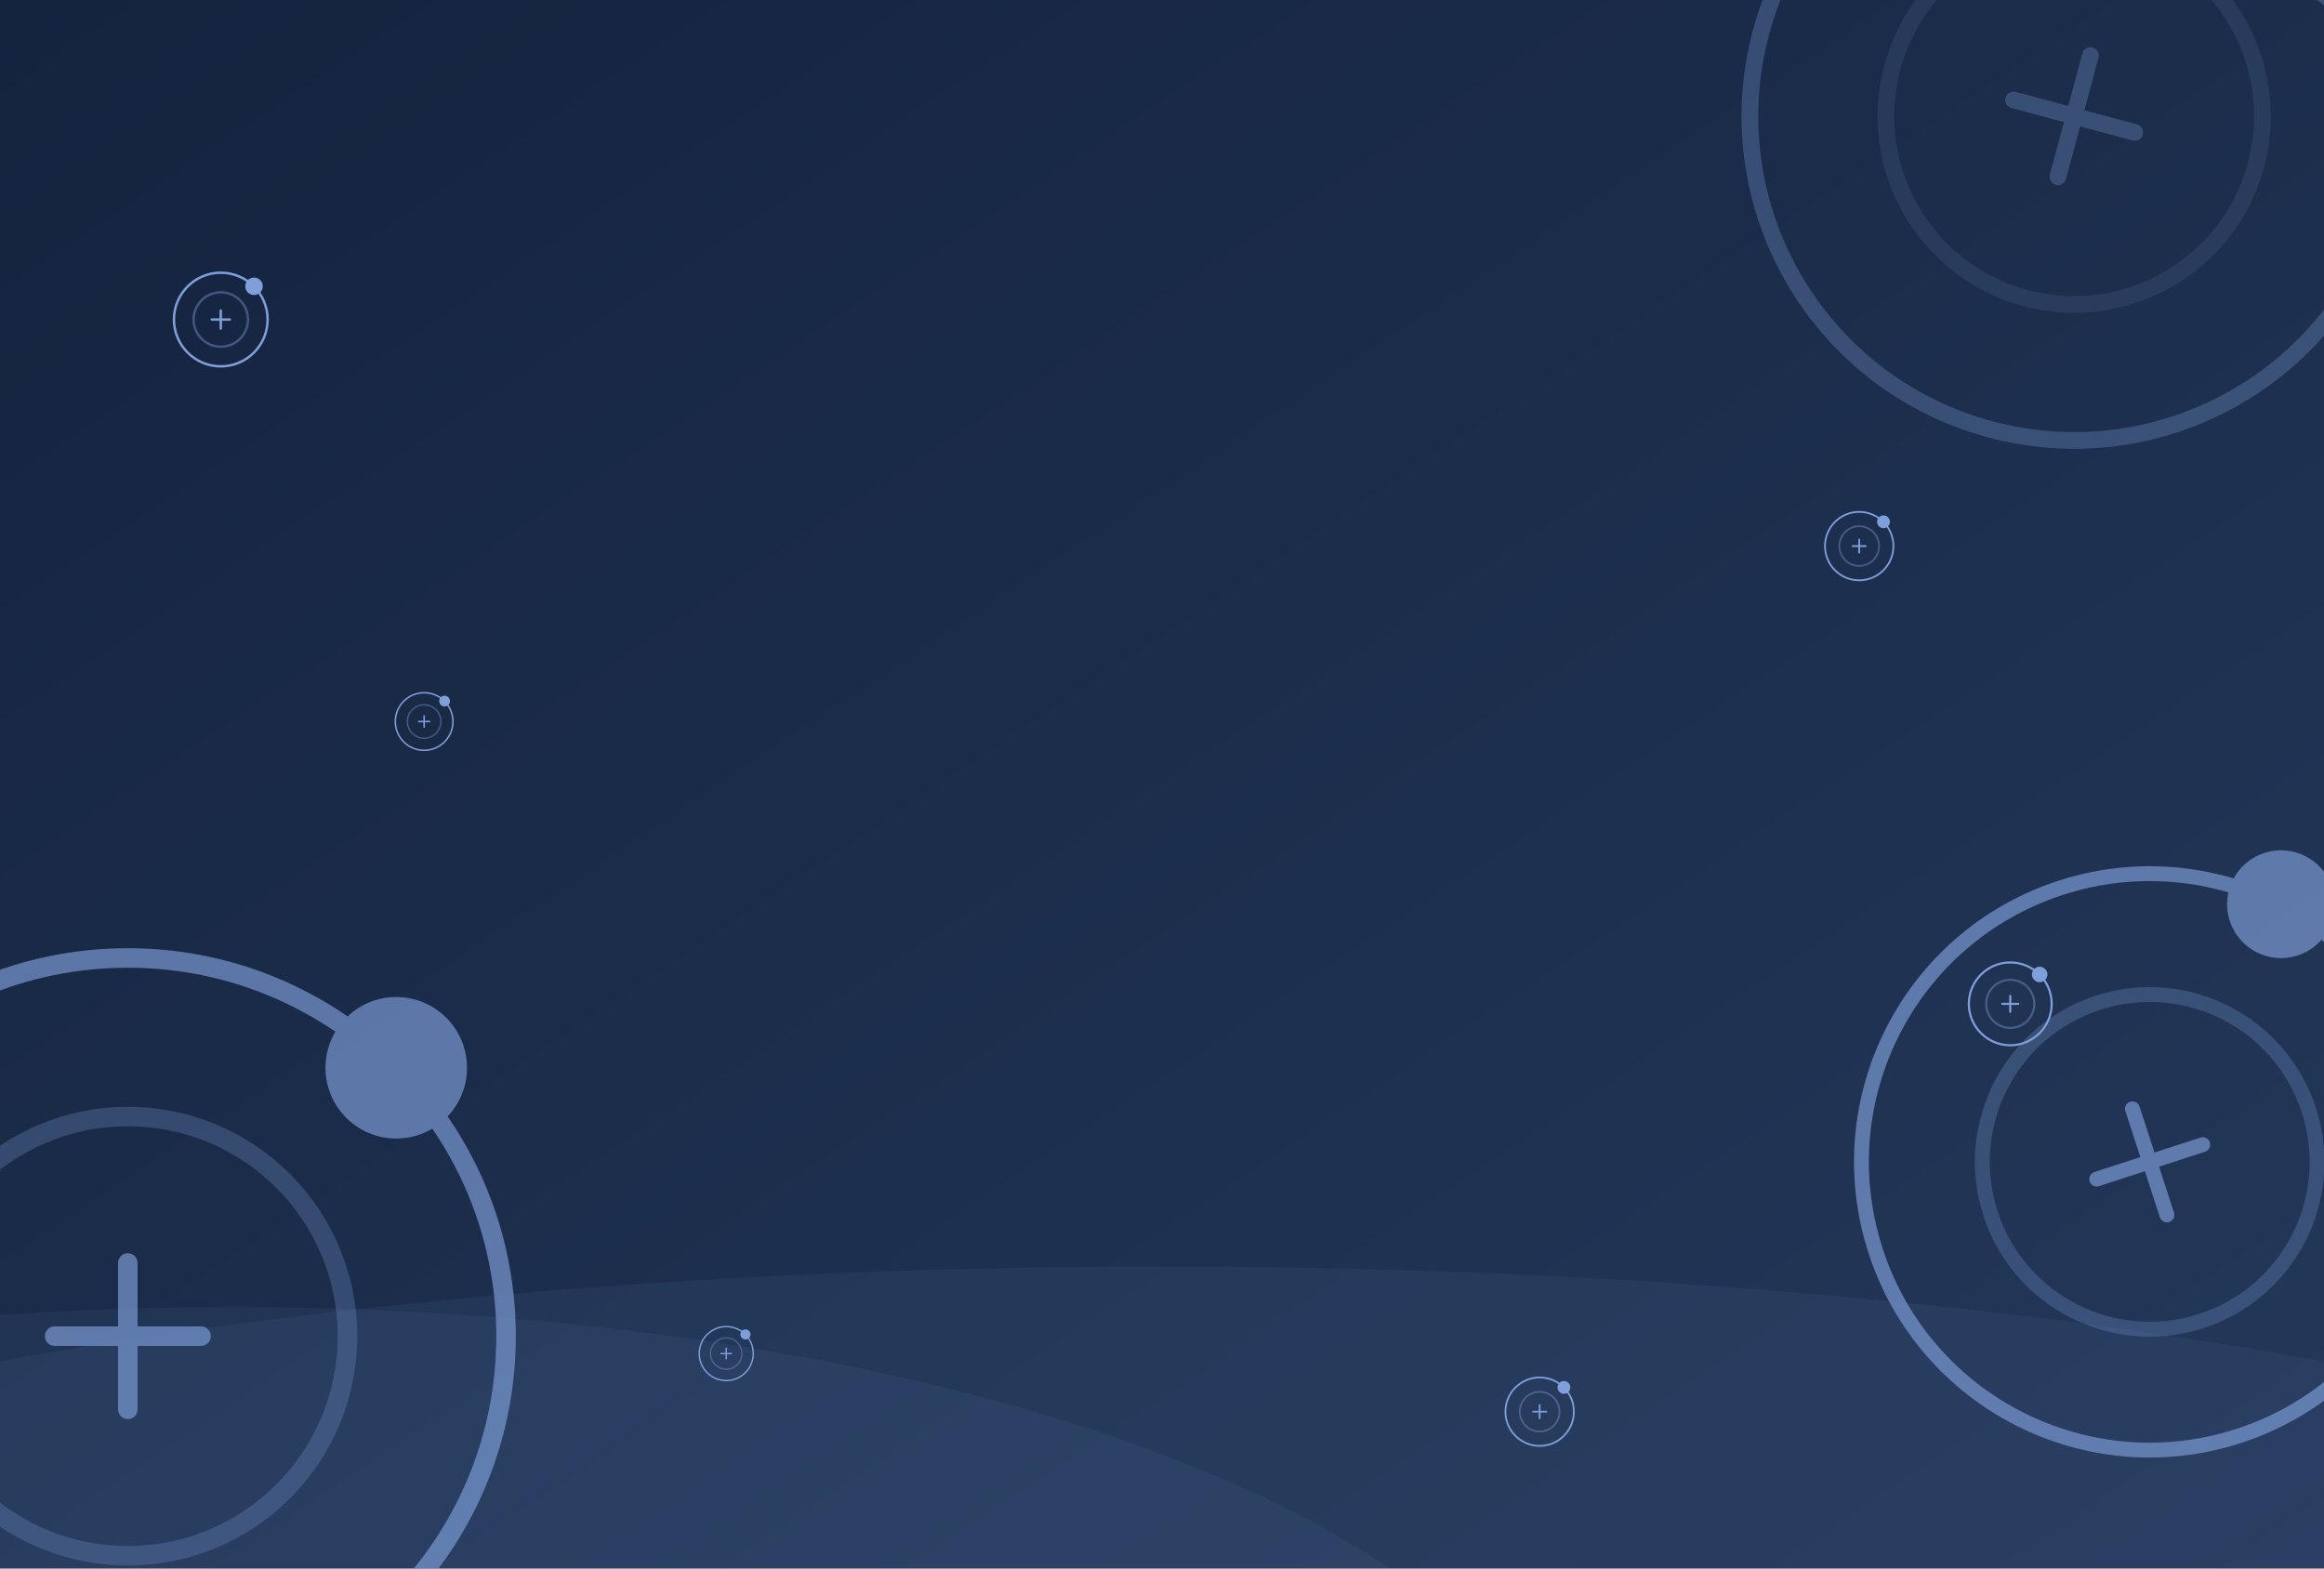
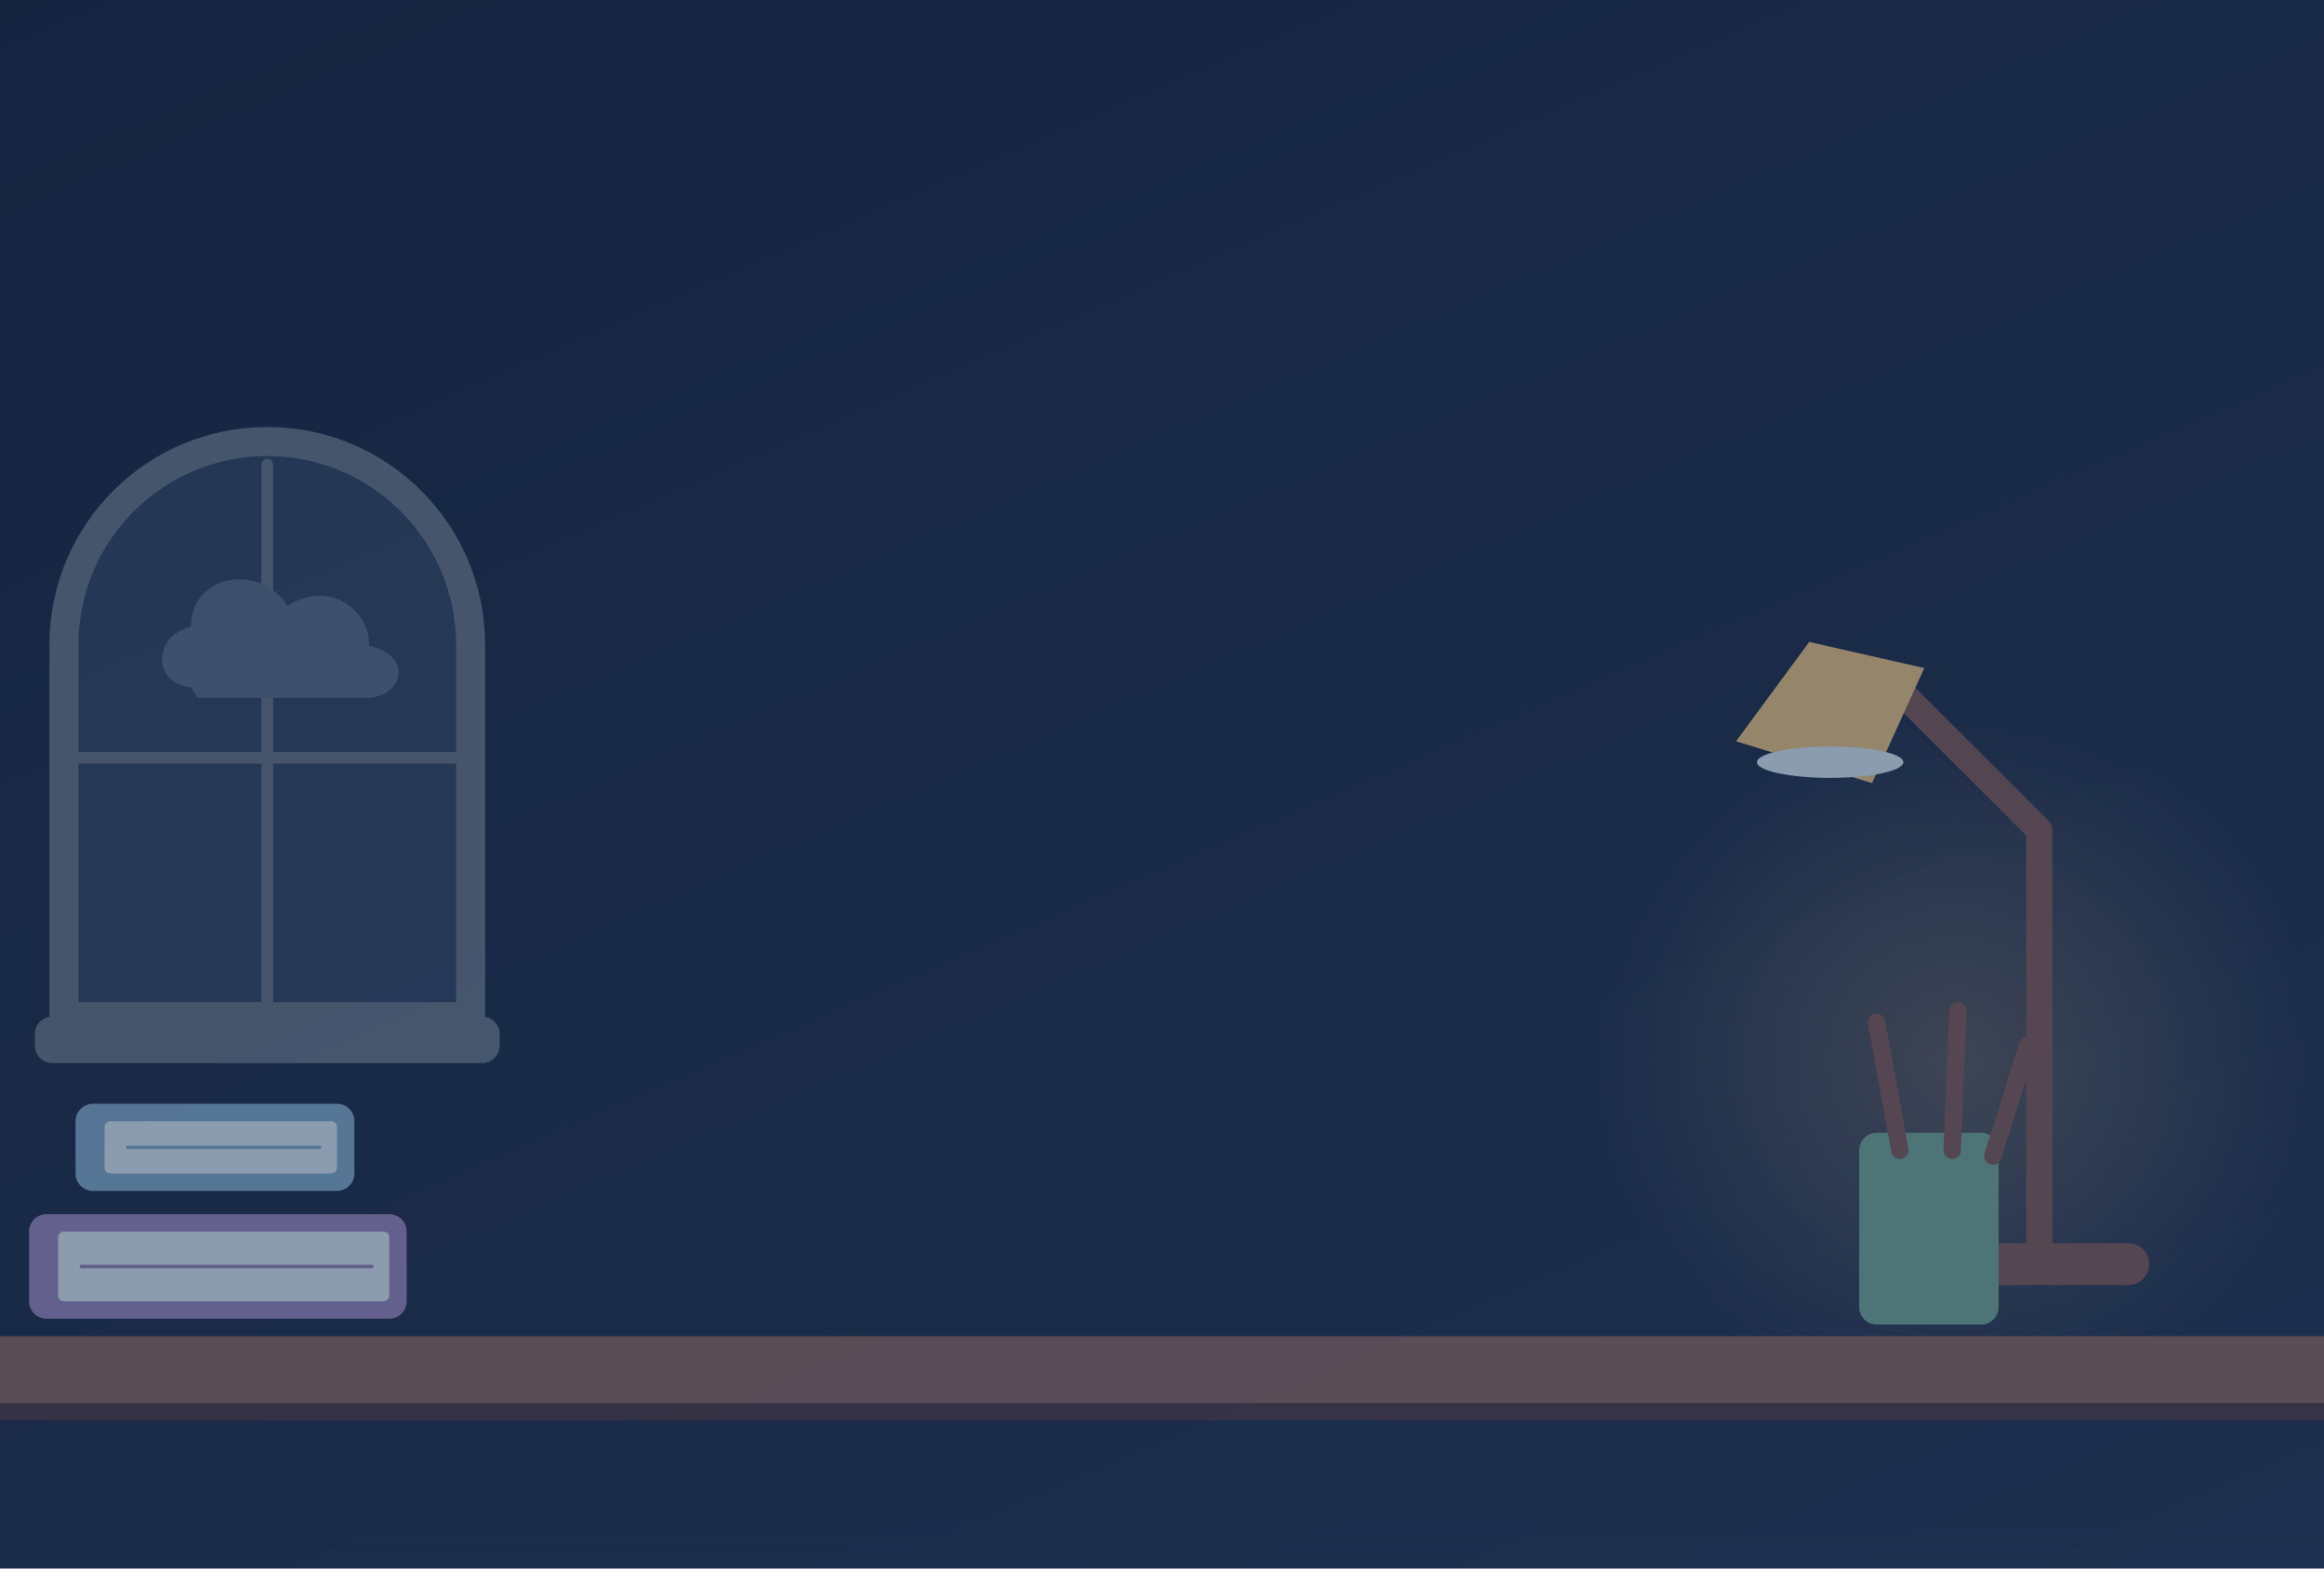
- <svg xmlns="http://www.w3.org/2000/svg" viewBox="0 0 400 270" preserveAspectRatio="xMidYMid slice" fill="none" stroke="currentColor" stroke-width="1.6" stroke-linecap="round" stroke-linejoin="round" color="rgb(127, 159, 218)">
+ <svg xmlns="http://www.w3.org/2000/svg" viewBox="0 70 400 270" preserveAspectRatio="xMidYMid slice" aria-hidden="true" color="">
  <defs>
-     <linearGradient id="scene-backdrop" x2="1" y2="1">
+     <linearGradient id="world-_r_n_-focused-n-base" x2=".2" y2="1">
      <stop stop-color="#14233e" />
      <stop offset="1" stop-color="#24385a" />
    </linearGradient>
+     <radialGradient id="world-_r_n_-focused-n-glow">
+       <stop stop-color="#e4bf85" stop-opacity="0.24" />
+       <stop offset="1" stop-color="#e4bf85" stop-opacity="0" />
+     </radialGradient>
+     <radialGradient id="world-_r_n_-focused-n-shadow">
+       <stop stop-color="#7f9fda" stop-opacity=".2" />
+       <stop offset="1" stop-color="#7f9fda" stop-opacity="0" />
+     </radialGradient>
+     <linearGradient id="world-_r_n_-focused-n-quiet" x2="0" y2="1">
+       <stop stop-color="#24385a" stop-opacity="0" />
+       <stop offset=".18" stop-color="#24385a" stop-opacity=".7" />
+       <stop offset=".7" stop-color="#24385a" stop-opacity=".82" />
+       <stop offset="1" stop-color="#24385a" stop-opacity="0" />
+     </linearGradient>
  </defs>
-   <rect width="400" height="270" fill="url(#scene-backdrop)" stroke="none" />
-   <defs>
-     <g id="world-_r_n_">
-       <circle r="31" />
-       <circle r="18" opacity=".4" />
-       <circle cx="22" cy="-22" r="5" fill="currentColor" />
-       <path d="M-6 0H6M0-6V6" />
+   <rect width="400" height="850" fill="url(#world-_r_n_-focused-n-base)" />
+   <g opacity="0.72">
+     <g transform="translate(11 146) rotate(0) scale(1)">
+       <path d="M0 99V35A35 35 0 0 1 70 35V99Z" fill="#2a3e5d" stroke="#57677c" stroke-width="5" />
+       <path d="M35 4V99M2 54.45H68" fill="none" stroke="#57677c" stroke-width="2" stroke-linecap="round" stroke-linejoin="round" />
+       <rect x="-5" y="99" width="80" height="8" rx="3" fill="#57677c" />
    </g>
-   </defs>
-   <ellipse cx="200" cy="298" rx="330" ry="80" fill="currentColor" opacity=".07" stroke="none" />
-   <ellipse cx="40" cy="315" rx="230" ry="90" fill="currentColor" opacity=".07" stroke="none" />
-   <g opacity="0.65">
-     <use href="#world-_r_n_" transform="translate(22 230) scale(2.1)" />
-     <use href="#world-_r_n_" transform="translate(370 200) scale(1.6) rotate(-18)" />
-     <use href="#world-_r_n_" transform="translate(357 20) scale(1.8) rotate(15)" opacity=".45" />
-   </g>
-   <g transform="translate(38 55) scale(0.26)">
-     <g class="series-world-mote" style="animation-delay: 0s; animation-duration: 7s;">
-       <use href="#world-_r_n_" />
+     <g transform="translate(48 184) rotate(0) scale(0.36)">
+       <path d="M-42 12C-61 10-60-13-42-17C-42-43-8-47 4-27C25-40 44-24 43-8C65-3 59 17 42 17H-39Z" fill="#4c5f7a" />
+     </g>
+     <g transform="translate(351 221) rotate(0) scale(0.9)">
+       <ellipse cx="-16" cy="35" rx="69" ry="67" fill="url(#world-_r_n_-focused-n-glow)" />
+       <path d="M0 73V-9L-30-39" fill="none" stroke="#6b5054" stroke-width="5" stroke-linecap="round" stroke-linejoin="round" />
+       <path d="M-44-45L-22-40L-32-18L-58-26Z" fill="#c4a879" />
+       <ellipse cx="-40" cy="-22" rx="14" ry="3" fill="#b7c7d5" />
+       <rect x="-22" y="70" width="43" height="8" rx="4" fill="#6b5054" />
+     </g>
+     <rect x="-10" y="300" width="420" height="12" rx="4" fill="#72595a" />
+     <path d="M0 313H400" fill="none" stroke="#3f3543" stroke-width="3" stroke-linecap="round" stroke-linejoin="round" />
+     <rect x="5" y="279" width="65" height="18" rx="3" fill="#8175a7" />
+     <rect x="10" y="282" width="57" height="12" rx="1" fill="#b7c7d5" />
+     <path d="M14 288H64" fill="none" stroke="#8175a7" stroke-width="0.6" stroke-linecap="round" stroke-linejoin="round" />
+     <rect x="13" y="260" width="48" height="15" rx="3" fill="#6d93b4" />
+     <rect x="18" y="263" width="40" height="9" rx="1" fill="#b7c7d5" />
+     <path d="M22 267.5H55" fill="none" stroke="#6d93b4" stroke-width="0.6" stroke-linecap="round" stroke-linejoin="round" />
+     <g transform="translate(332 287) rotate(0) scale(1)">
+       <rect x="-12" y="-22" width="24" height="33" rx="3" fill="#608f88" />
+       <path d="M-5-19L-9-41M4-19L5-43M11-18L17-37" fill="none" stroke="#6b5054" stroke-width="3" stroke-linecap="round" stroke-linejoin="round" />
    </g>
  </g>
-   <g transform="translate(320 94) scale(0.19)">
-     <g class="series-world-mote" style="animation-delay: -1.7s; animation-duration: 8s;">
-       <use href="#world-_r_n_" />
-     </g>
-   </g>
-   <g transform="translate(73 124.2) scale(0.16)">
-     <g class="series-world-mote" style="animation-delay: -3.4s; animation-duration: 9s;">
-       <use href="#world-_r_n_" />
-     </g>
-   </g>
-   <g transform="translate(346 172.8) scale(0.23)">
-     <g class="series-world-mote" style="animation-delay: -5.1s; animation-duration: 7s;">
-       <use href="#world-_r_n_" />
-     </g>
-   </g>
-   <g transform="translate(125 233) scale(0.15)">
-     <g class="series-world-mote" style="animation-delay: -6.8s; animation-duration: 8s;">
-       <use href="#world-_r_n_" />
-     </g>
-   </g>
-   <g transform="translate(265 243) scale(0.19)">
-     <g class="series-world-mote" style="animation-delay: -8.5s; animation-duration: 9s;">
-       <use href="#world-_r_n_" />
+   <rect y="330" width="400" height="390" fill="url(#world-_r_n_-focused-n-quiet)" />
+   <g opacity="0.55">
+     <path d="M-10 758Q191 723 410 760V850H-10Z" fill="#2c3d56" />
+     <rect x="-10" y="808" width="104" height="24" rx="3" fill="#8175a7" />
+     <rect x="-5" y="811" width="96" height="18" rx="1" fill="#b7c7d5" />
+     <path d="M-1 820H88" fill="none" stroke="#8175a7" stroke-width="0.6" stroke-linecap="round" stroke-linejoin="round" />
+     <rect x="0" y="785" width="92" height="21" rx="3" fill="#6d93b4" />
+     <rect x="5" y="788" width="84" height="15" rx="1" fill="#b7c7d5" />
+     <path d="M9 795.5H86" fill="none" stroke="#6d93b4" stroke-width="0.6" stroke-linecap="round" stroke-linejoin="round" />
+     <rect x="7" y="764" width="71" height="19" rx="3" fill="#608f88" />
+     <rect x="12" y="767" width="63" height="13" rx="1" fill="#b7c7d5" />
+     <path d="M16 773.5H72" fill="none" stroke="#608f88" stroke-width="0.6" stroke-linecap="round" stroke-linejoin="round" />
+     <g transform="translate(366 792) rotate(0) scale(0.85)">
+       <path d="M0 0Q-5-34 5-57" fill="none" stroke="#608f88" stroke-width="3" stroke-linecap="round" stroke-linejoin="round" />
+       <path d="M-2-21Q-36-32-26-50Q-3-49-2-21M0-33Q1-66 24-62Q26-41 0-33M3-48Q-15-72-3-83Q16-74 3-48" fill="#608f88" />
+       <path d="M-18-5H18L13 22Q0 28-13 22Z" fill="#6b5054" />
    </g>
  </g>
</svg>
